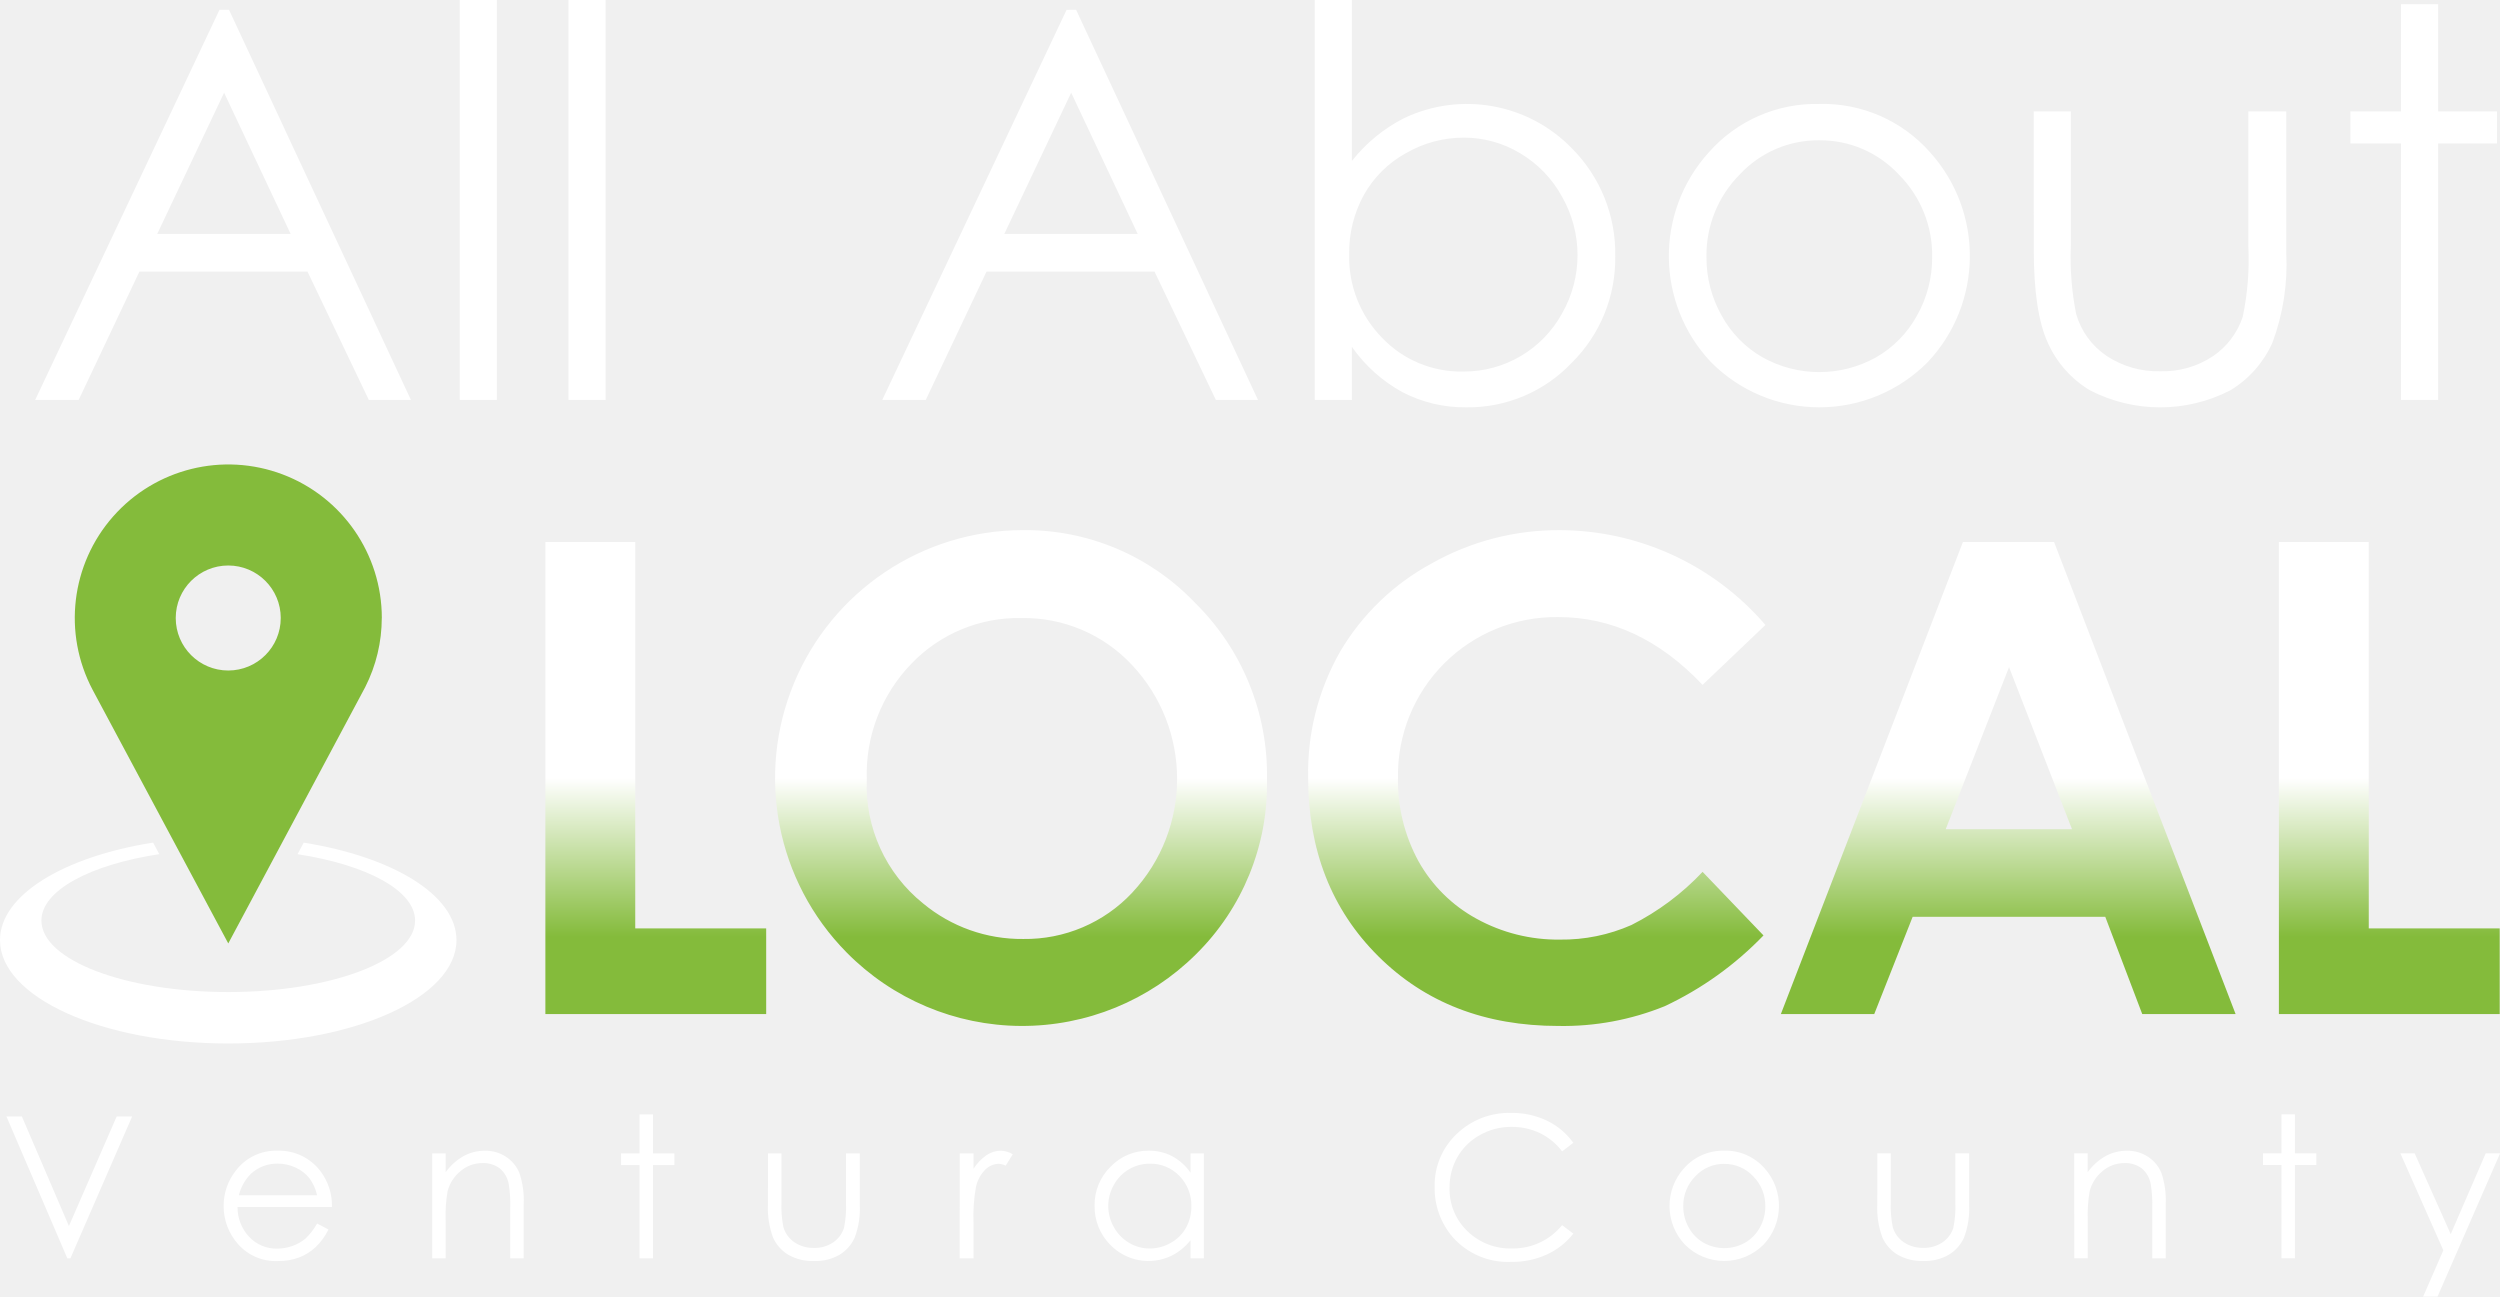
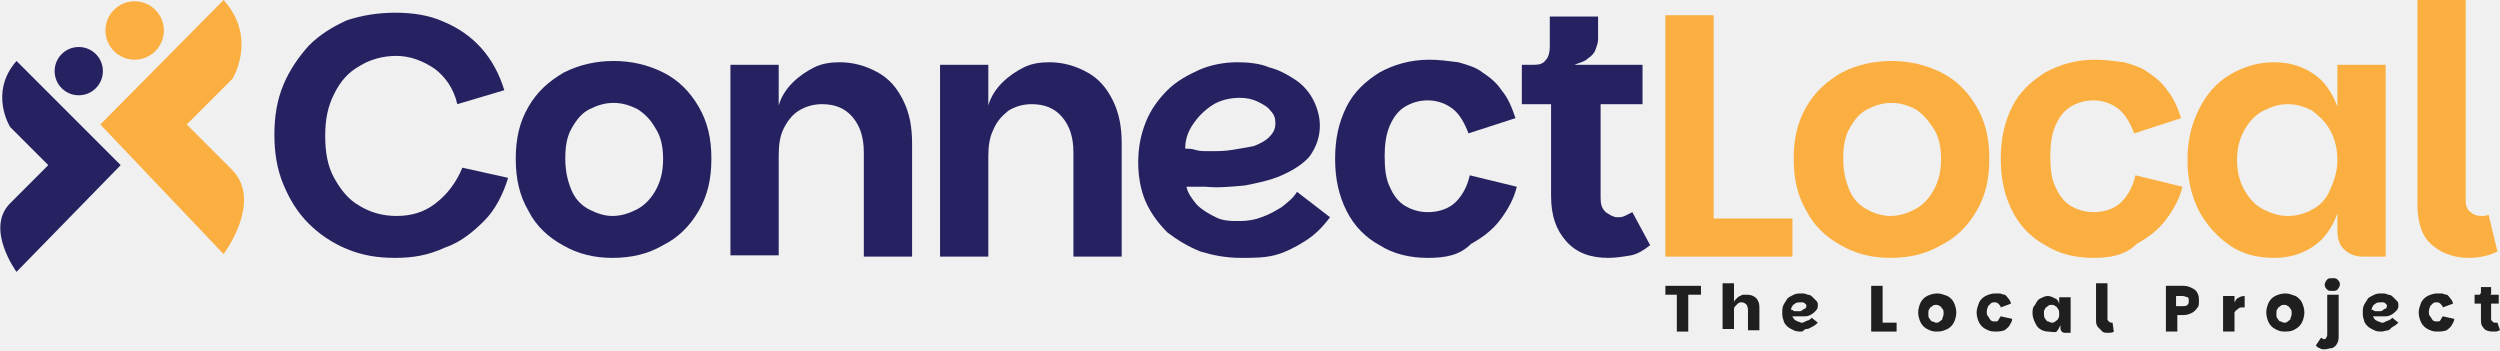
- <svg xmlns="http://www.w3.org/2000/svg" id="title_l" width="222.721" height="115.52" viewBox="0 0 222.721 115.52">
-   <defs>
-     <linearGradient id="linear-gradient" x1="0.5" y1="1" x2="0.5" gradientUnits="objectBoundingBox">
-       <stop offset="0" stop-color="#84bb3b" />
-       <stop offset="0.18" stop-color="#84bb3b" />
-       <stop offset="0.5" stop-color="#fff" />
-       <stop offset="1" stop-color="#fff" />
-     </linearGradient>
-   </defs>
-   <path id="Path_382" data-name="Path 382" d="M27.33,249.842,43.538,284.6H39.786L34.32,273.162H19.348L13.934,284.6H10.059L26.48,249.842Zm-.439,7.384-5.956,12.58H32.818Zm20.994-8.259h3.308V284.6H47.886Zm9.687,0H60.88V284.6H57.573Zm45.224.874L119,284.6h-3.752l-5.466-11.435H94.814L89.4,284.6H85.525l16.421-34.755Zm-.439,7.384L96.4,269.807h11.882Zm21.7,27.371V248.968h3.308v14.341a13.959,13.959,0,0,1,4.649-3.815,13.031,13.031,0,0,1,14.953,2.693,13.248,13.248,0,0,1,3.859,9.6,13.06,13.06,0,0,1-3.895,9.522,12.693,12.693,0,0,1-9.37,3.946,11.985,11.985,0,0,1-5.688-1.347,13.269,13.269,0,0,1-4.508-4.04V284.6Zm13.231-2.528a9.957,9.957,0,0,0,8.8-5.174,10.492,10.492,0,0,0-.011-10.419,10.137,10.137,0,0,0-3.737-3.863,9.7,9.7,0,0,0-5.009-1.383,10.287,10.287,0,0,0-5.151,1.383,9.623,9.623,0,0,0-3.748,3.721,10.609,10.609,0,0,0-1.308,5.269,10.254,10.254,0,0,0,2.935,7.466A9.709,9.709,0,0,0,137.292,282.069Zm31.732-23.84a12.731,12.731,0,0,1,9.846,4.3,13.8,13.8,0,0,1-.2,18.7,13.589,13.589,0,0,1-19.313,0,13.772,13.772,0,0,1-.2-18.678A12.726,12.726,0,0,1,169.023,258.23Zm-.013,3.237a9.546,9.546,0,0,0-7.09,3.048,10.189,10.189,0,0,0-2.963,7.372,10.449,10.449,0,0,0,1.352,5.2,9.576,9.576,0,0,0,3.651,3.722,10.383,10.383,0,0,0,10.1,0,9.576,9.576,0,0,0,3.651-3.722,10.458,10.458,0,0,0,1.352-5.2,10.162,10.162,0,0,0-2.975-7.372A9.554,9.554,0,0,0,169.011,261.467Zm19.1-2.575h3.308v12a25.646,25.646,0,0,0,.473,6.049,6.747,6.747,0,0,0,2.709,3.733,8.229,8.229,0,0,0,4.768,1.37,8.051,8.051,0,0,0,4.7-1.334,6.825,6.825,0,0,0,2.662-3.509,24.793,24.793,0,0,0,.5-6.308v-12h3.379v12.617a19.969,19.969,0,0,1-1.24,8.01,9.488,9.488,0,0,1-3.733,4.218,13.626,13.626,0,0,1-12.522,0,9.407,9.407,0,0,1-3.757-4.253q-1.239-2.73-1.24-8.211Zm32.723-9.545h3.308v9.545h5.245v2.859h-5.245V284.6h-3.308V261.75h-4.512v-2.859h4.512ZM7.5,348.431H8.877l4.189,9.764,4.257-9.764H18.7l-5.5,12.638h-.275Zm27.676,9.537,1.014.533a5.52,5.52,0,0,1-1.153,1.581,4.574,4.574,0,0,1-1.47.915,5.132,5.132,0,0,1-1.849.314,4.467,4.467,0,0,1-3.577-1.5,5.058,5.058,0,0,1-1.29-3.389,5,5,0,0,1,1.092-3.17,4.464,4.464,0,0,1,3.707-1.77,4.612,4.612,0,0,1,3.818,1.813,5.061,5.061,0,0,1,1.032,3.2H28.09a3.8,3.8,0,0,0,1.041,2.669,3.319,3.319,0,0,0,2.486,1.043,3.981,3.981,0,0,0,1.389-.249,3.635,3.635,0,0,0,1.148-.659A5.6,5.6,0,0,0,35.178,357.967Zm0-2.517a4,4,0,0,0-.7-1.538,3.326,3.326,0,0,0-1.217-.928,3.728,3.728,0,0,0-1.592-.352,3.426,3.426,0,0,0-2.365.885,4,4,0,0,0-1.093,1.933Zm10.252-3.729h1.2V353.4a5.028,5.028,0,0,1,1.6-1.439,3.929,3.929,0,0,1,1.907-.477,3.313,3.313,0,0,1,1.86.533,3.172,3.172,0,0,1,1.2,1.435,7.587,7.587,0,0,1,.387,2.81v4.811h-1.2V356.61a10.976,10.976,0,0,0-.134-2.156,2.37,2.37,0,0,0-.8-1.4,2.422,2.422,0,0,0-1.546-.468,2.967,2.967,0,0,0-1.955.722A3.382,3.382,0,0,0,46.8,355.1a12.443,12.443,0,0,0-.172,2.543v3.428h-1.2ZM63.9,348.25h1.2v3.471h1.907v1.04H65.1v8.308H63.9v-8.308H62.254v-1.04H63.9Zm11.446,3.471h1.2v4.365a9.323,9.323,0,0,0,.172,2.2,2.453,2.453,0,0,0,.985,1.357,2.991,2.991,0,0,0,1.734.5,2.93,2.93,0,0,0,1.708-.486,2.49,2.49,0,0,0,.968-1.276,9.019,9.019,0,0,0,.181-2.294v-4.365h1.229v4.588a7.257,7.257,0,0,1-.451,2.913,3.444,3.444,0,0,1-1.358,1.534,4.29,4.29,0,0,1-2.273.554,4.335,4.335,0,0,1-2.281-.554,3.417,3.417,0,0,1-1.366-1.546,7.552,7.552,0,0,1-.451-2.986Zm17.082,0h1.228v1.366a4.314,4.314,0,0,1,1.16-1.207,2.288,2.288,0,0,1,1.272-.4,2.194,2.194,0,0,1,1.065.318l-.627,1.014a1.676,1.676,0,0,0-.636-.163,1.74,1.74,0,0,0-1.16.494,3.125,3.125,0,0,0-.85,1.534,14.706,14.706,0,0,0-.224,3.23v3.162H92.423Zm21.747,0v9.348h-1.186v-1.607a5.157,5.157,0,0,1-1.7,1.383,4.74,4.74,0,0,1-5.447-.975,4.825,4.825,0,0,1-1.4-3.5,4.737,4.737,0,0,1,1.418-3.454,4.622,4.622,0,0,1,3.411-1.435,4.411,4.411,0,0,1,2.084.49,4.743,4.743,0,0,1,1.637,1.469v-1.718Zm-4.807.919a3.624,3.624,0,0,0-3.205,1.879,3.788,3.788,0,0,0,0,3.776,3.682,3.682,0,0,0,1.36,1.4,3.551,3.551,0,0,0,1.832.5,3.752,3.752,0,0,0,1.871-.5,3.481,3.481,0,0,0,1.36-1.347,3.845,3.845,0,0,0,.476-1.913,3.719,3.719,0,0,0-1.068-2.712A3.542,3.542,0,0,0,109.363,352.641Zm37.726-1.864-1,.765a5.45,5.45,0,0,0-1.98-1.628,5.8,5.8,0,0,0-2.539-.554,5.61,5.61,0,0,0-2.8.726,5.21,5.21,0,0,0-2,1.95,5.4,5.4,0,0,0-.709,2.754,5.17,5.17,0,0,0,1.585,3.858,5.493,5.493,0,0,0,4,1.546,5.624,5.624,0,0,0,4.442-2.079l1,.756a6.373,6.373,0,0,1-2.358,1.86,7.4,7.4,0,0,1-3.158.657,6.568,6.568,0,0,1-5.232-2.208,6.663,6.663,0,0,1-1.607-4.5,6.259,6.259,0,0,1,1.946-4.669,6.708,6.708,0,0,1,4.876-1.894,7.159,7.159,0,0,1,3.2.7A6.205,6.205,0,0,1,147.089,350.776Zm13.448.7a4.629,4.629,0,0,1,3.58,1.564,5.017,5.017,0,0,1-.073,6.8,4.942,4.942,0,0,1-7.024,0,5.009,5.009,0,0,1-.073-6.792A4.627,4.627,0,0,1,160.537,351.481Zm0,1.177a3.471,3.471,0,0,0-2.578,1.108,3.705,3.705,0,0,0-1.078,2.681,3.805,3.805,0,0,0,.491,1.89,3.485,3.485,0,0,0,1.328,1.353,3.775,3.775,0,0,0,3.673,0,3.483,3.483,0,0,0,1.328-1.353,3.8,3.8,0,0,0,.491-1.89,3.7,3.7,0,0,0-1.082-2.681A3.475,3.475,0,0,0,160.533,352.658Zm13.633-.937h1.2v4.365a9.324,9.324,0,0,0,.172,2.2,2.46,2.46,0,0,0,.985,1.357,2.993,2.993,0,0,0,1.734.5,2.928,2.928,0,0,0,1.708-.486,2.485,2.485,0,0,0,.968-1.276,9.019,9.019,0,0,0,.181-2.294v-4.365h1.229v4.588a7.257,7.257,0,0,1-.451,2.913,3.445,3.445,0,0,1-1.358,1.534,4.29,4.29,0,0,1-2.273.554,4.335,4.335,0,0,1-2.281-.554,3.417,3.417,0,0,1-1.366-1.546,7.552,7.552,0,0,1-.451-2.986Zm17.538,0h1.2V353.4a5.028,5.028,0,0,1,1.6-1.439,3.929,3.929,0,0,1,1.907-.477,3.314,3.314,0,0,1,1.86.533,3.174,3.174,0,0,1,1.2,1.435,7.592,7.592,0,0,1,.386,2.81v4.811h-1.2V356.61a10.882,10.882,0,0,0-.135-2.156,2.367,2.367,0,0,0-.8-1.4,2.422,2.422,0,0,0-1.546-.468,2.965,2.965,0,0,0-1.955.722,3.38,3.38,0,0,0-1.138,1.787,12.419,12.419,0,0,0-.172,2.543v3.428h-1.2Zm18.465-3.471h1.2v3.471h1.907v1.04h-1.907v8.308h-1.2v-8.308h-1.641v-1.04h1.641Zm10.595,3.471h1.272l3.213,7.2,3.119-7.2h1.28l-5.576,12.767H222.8l1.8-4.128Z" transform="translate(-6.927 -248.968)" fill="#fff" />
-   <path id="Path_383" data-name="Path 383" d="M226.138,465.09h8.006v34.424h11.665v7.635H226.138Zm42.514-1.058A20.883,20.883,0,0,1,284,470.494a21.5,21.5,0,0,1,6.424,15.754,21.264,21.264,0,0,1-6.337,15.582,21.96,21.96,0,0,1-31.113-.172,22.1,22.1,0,0,1,15.677-37.626Zm-.084,7.834a13.2,13.2,0,0,0-9.817,4.06,14.135,14.135,0,0,0-3.979,10.321,13.453,13.453,0,0,0,5.008,11.036,13.735,13.735,0,0,0,8.93,3.174,13.041,13.041,0,0,0,9.7-4.117,14.838,14.838,0,0,0-.029-20.314A13.163,13.163,0,0,0,268.568,471.866Zm66.263.615-5.6,5.337q-5.715-6.039-12.855-6.039a14.084,14.084,0,0,0-14.282,14.281,15.016,15.016,0,0,0,1.827,7.47,13.116,13.116,0,0,0,5.171,5.123,15.015,15.015,0,0,0,7.428,1.86,15.315,15.315,0,0,0,6.371-1.3,22.825,22.825,0,0,0,6.341-4.736l5.426,5.663a29.774,29.774,0,0,1-8.806,6.308,24.062,24.062,0,0,1-9.462,1.758q-9.81,0-16.055-6.218t-6.246-15.939a21.823,21.823,0,0,1,2.844-11.179,21.15,21.15,0,0,1,8.149-7.863,22.98,22.98,0,0,1,11.423-2.973,24.237,24.237,0,0,1,18.326,8.45Zm17.594-7.392h8.118l16.175,42.058H368.4l-3.293-8.664H347.946l-3.422,8.664h-8.319Zm4.108,11.151-5.643,14.439h11.253Zm24.041-11.151h8.006v34.424h11.665v7.635H380.573Z" transform="translate(-177.551 -416.805)" fill="url(#linear-gradient)" />
-   <path id="Path_384" data-name="Path 384" d="M62.541,451.078a13.6,13.6,0,0,1-1.472,6.15l-.34.637L48.865,480.07,36.9,457.7l-.129-.242a13.677,13.677,0,1,1,25.774-6.381Zm-9,0a4.678,4.678,0,1,0-4.678,4.678A4.678,4.678,0,0,0,53.54,451.078Z" transform="translate(-28.529 -396.021)" fill="#84bb3b" />
-   <path id="Path_385" data-name="Path 385" d="M45.547,599.5c0,5.086-9.1,9.209-20.333,9.209S4.881,604.586,4.881,599.5c0-4.022,5.7-7.433,13.639-8.688l.55,1.029c-6.149.936-10.5,3.23-10.5,5.916,0,3.518,7.453,6.37,16.645,6.37s16.646-2.852,16.646-6.37c0-2.683-4.339-4.974-10.473-5.912l.549-1.028C39.857,592.076,45.547,595.483,45.547,599.5Z" transform="translate(-4.881 -515.746)" fill="#fff" />
+ <svg xmlns="http://www.w3.org/2000/svg" version="1.1" x="0px" y="0px" viewBox="0 0 196.8 27.6" enable-background="new 0 0 196.8 27.6" xml:space="preserve">
+   <g id="ConnectLocal">
+     <g>
+       <path fill="#262261" d="M31.1,20.3c-1.4,0-2.6-0.2-3.8-0.7c-1.2-0.5-2.2-1.2-3-2c-0.9-0.9-1.5-1.9-2-3.1c-0.5-1.2-0.7-2.5-0.7-3.9    c0-1.4,0.2-2.7,0.7-3.9s1.2-2.2,2-3.1c0.9-0.9,1.9-1.5,3-2C28.5,1.2,29.8,1,31.1,1c1.4,0,2.7,0.2,3.8,0.7c1.2,0.5,2.2,1.2,3,2.1    c0.8,0.9,1.4,2,1.8,3.3l-3.7,1.1C35.7,6.9,35,6,34.2,5.4c-0.9-0.6-1.9-1-3-1c-1.1,0-2.1,0.3-2.9,0.8c-0.9,0.5-1.5,1.2-2,2.2    s-0.7,2-0.7,3.3c0,1.3,0.2,2.4,0.7,3.3c0.5,0.9,1.1,1.7,2,2.2c0.8,0.5,1.8,0.8,2.9,0.8c1.2,0,2.2-0.3,3.1-1    c0.9-0.7,1.6-1.6,2.1-2.8L40,14c-0.4,1.3-1,2.5-1.9,3.4c-0.9,0.9-1.9,1.7-3.1,2.1C33.7,20.1,32.5,20.3,31.1,20.3z" />
+       <path fill="#262261" d="M48.2,20.3c-1.4,0-2.7-0.3-3.9-1c-1.1-0.6-2.1-1.5-2.7-2.7c-0.7-1.2-1-2.5-1-4.1c0-1.6,0.3-2.9,1-4.1    c0.7-1.2,1.6-2,2.8-2.7c1.2-0.6,2.5-0.9,3.9-0.9c1.4,0,2.7,0.3,3.9,0.9c1.2,0.6,2.1,1.5,2.8,2.7c0.7,1.2,1,2.5,1,4.1    c0,1.6-0.3,2.9-1,4.1c-0.7,1.2-1.6,2.1-2.8,2.7C51,20,49.7,20.3,48.2,20.3z M48.2,17c0.7,0,1.3-0.2,1.9-0.5    c0.6-0.3,1.1-0.8,1.5-1.5c0.4-0.7,0.6-1.5,0.6-2.5c0-1-0.2-1.8-0.6-2.4c-0.4-0.7-0.8-1.1-1.4-1.5c-0.6-0.3-1.2-0.5-1.9-0.5    c-0.7,0-1.3,0.2-1.9,0.5c-0.6,0.3-1,0.8-1.4,1.5c-0.4,0.7-0.5,1.5-0.5,2.4c0,1,0.2,1.8,0.5,2.5s0.8,1.2,1.4,1.5    C47,16.8,47.6,17,48.2,17z" />
+       <path fill="#262261" d="M57.5,20.1V5.1h3.8v3.2c0.2-0.7,0.6-1.3,1.1-1.8s1.1-0.9,1.7-1.2c0.6-0.3,1.3-0.4,2-0.4    c1.1,0,2.1,0.3,3,0.8c0.9,0.5,1.5,1.2,2,2.2c0.5,1,0.7,2.1,0.7,3.4v8.9H68V12c0-1.2-0.3-2.1-0.9-2.8c-0.6-0.7-1.4-1-2.4-1    c-0.7,0-1.3,0.2-1.8,0.5C62.4,9,62,9.5,61.7,10.1c-0.3,0.6-0.4,1.3-0.4,2.1v7.9H57.5z" />
+       <path fill="#262261" d="M74,20.1V5.1h3.8v3.2c0.2-0.7,0.6-1.3,1.1-1.8s1.1-0.9,1.7-1.2c0.6-0.3,1.3-0.4,2-0.4c1.1,0,2.1,0.3,3,0.8    c0.9,0.5,1.5,1.2,2,2.2c0.5,1,0.7,2.1,0.7,3.4v8.9h-3.8V12c0-1.2-0.3-2.1-0.9-2.8c-0.6-0.7-1.4-1-2.4-1c-0.7,0-1.3,0.2-1.8,0.5    c-0.5,0.4-0.9,0.8-1.2,1.5c-0.3,0.6-0.4,1.3-0.4,2.1v7.9H74z" />
+       <path fill="#262261" d="M97.7,20.3c-1.2,0-2.2-0.2-3.2-0.5c-1-0.4-1.8-0.9-2.6-1.5c-0.7-0.7-1.3-1.5-1.7-2.4    c-0.4-0.9-0.6-2-0.6-3.1c0-1.2,0.2-2.2,0.6-3.2c0.4-1,1-1.8,1.7-2.5c0.7-0.7,1.6-1.2,2.5-1.6s2-0.6,3-0.6c0.9,0,1.8,0.1,2.5,0.4    c0.8,0.2,1.5,0.6,2.1,1c0.6,0.4,1.1,1,1.4,1.6c0.3,0.6,0.5,1.3,0.5,2c0,0.9-0.3,1.7-0.8,2.4c-0.5,0.6-1.3,1.1-2.2,1.5    c-0.9,0.4-1.9,0.6-2.9,0.8c-1.1,0.1-2.1,0.2-3.1,0.1c-0.2,0-0.4,0-0.6,0c-0.2,0-0.4,0-0.6,0c-0.2,0-0.3,0-0.3,0    c0.1,0.5,0.4,0.9,0.8,1.4c0.4,0.4,0.9,0.7,1.5,1s1.2,0.3,1.9,0.3c0.6,0,1.2-0.1,1.7-0.3c0.6-0.2,1.1-0.5,1.6-0.8    c0.5-0.4,0.9-0.7,1.2-1.2l2.6,2c-0.6,0.8-1.2,1.4-2,1.9c-0.8,0.5-1.6,0.9-2.4,1.1S98.6,20.3,97.7,20.3z M95.2,11.9    c0.6,0,1.2,0,1.8-0.1c0.6-0.1,1.2-0.2,1.7-0.3c0.5-0.2,0.9-0.4,1.2-0.7c0.3-0.3,0.5-0.6,0.5-1.1c0-0.4-0.1-0.7-0.4-1    c-0.2-0.3-0.6-0.5-1-0.7c-0.4-0.2-0.9-0.3-1.4-0.3c-0.8,0-1.6,0.2-2.2,0.6c-0.6,0.4-1.1,0.9-1.5,1.5c-0.4,0.6-0.6,1.2-0.6,1.9    c0.2,0,0.5,0,0.8,0.1C94.4,11.9,94.8,11.9,95.2,11.9z" />
+       <path fill="#262261" d="M112.4,20.3c-1.4,0-2.7-0.3-3.8-1c-1.1-0.6-2-1.5-2.6-2.7s-0.9-2.5-0.9-4.1c0-1.6,0.3-2.9,0.9-4.1    c0.6-1.2,1.5-2,2.6-2.7c1.1-0.6,2.4-1,3.9-1c0.8,0,1.5,0.1,2.3,0.2c0.7,0.2,1.4,0.4,1.9,0.8c0.6,0.4,1.1,0.8,1.5,1.4    c0.5,0.6,0.8,1.3,1.1,2.2l-3.7,1.2c-0.3-0.8-0.7-1.5-1.2-1.9s-1.2-0.7-2-0.7c-0.7,0-1.3,0.2-1.8,0.5c-0.5,0.3-0.9,0.8-1.2,1.5    c-0.3,0.7-0.4,1.5-0.4,2.4c0,1,0.1,1.8,0.4,2.4c0.3,0.7,0.7,1.2,1.2,1.5s1.1,0.5,1.8,0.5c0.9,0,1.7-0.3,2.2-0.8    c0.5-0.5,0.9-1.2,1.1-2.1l3.7,0.9c-0.2,0.9-0.7,1.8-1.3,2.6c-0.6,0.8-1.4,1.4-2.3,1.9C114.9,20.1,113.8,20.3,112.4,20.3z" />
+       <path fill="#262261" d="M126.6,20.3c-1.4,0-2.5-0.4-3.3-1.3s-1.2-2-1.2-3.6V8.2h-2.3V5.1h9.5v3.1h-3.3v7.4c0,0.5,0.1,0.8,0.4,1.1    c0.3,0.2,0.6,0.4,0.9,0.4c0.2,0,0.4,0,0.6-0.1c0.2-0.1,0.4-0.2,0.6-0.3l1.4,2.6c-0.5,0.4-1,0.7-1.5,0.8    C127.8,20.2,127.2,20.3,126.6,20.3z M120.8,6.3V5.1c0.4,0,0.7-0.1,0.9-0.4c0.2-0.2,0.3-0.6,0.3-1V1.3h3.8v1.8    c0,0.3-0.1,0.5-0.2,0.8c-0.1,0.3-0.3,0.5-0.6,0.7c-0.2,0.2-0.5,0.3-0.8,0.4L120.8,6.3z" />
+       <path fill="#FAAF40" d="M134.9,1.2v16h6.2v3h-10v-19H134.9z" />
+       <path fill="#FAAF40" d="M148.8,20.3c-1.4,0-2.7-0.3-3.9-1c-1.1-0.6-2.1-1.5-2.7-2.7c-0.7-1.2-1-2.5-1-4.1c0-1.6,0.3-2.9,1-4.1    c0.7-1.2,1.6-2,2.8-2.7c1.2-0.6,2.5-0.9,3.9-0.9c1.4,0,2.7,0.3,3.9,0.9c1.2,0.6,2.1,1.5,2.8,2.7c0.7,1.2,1,2.5,1,4.1    c0,1.6-0.3,2.9-1,4.1c-0.7,1.2-1.6,2.1-2.8,2.7C151.6,20,150.3,20.3,148.8,20.3z M148.8,17c0.7,0,1.3-0.2,1.9-0.5    c0.6-0.3,1.1-0.8,1.5-1.5s0.6-1.5,0.6-2.5c0-1-0.2-1.8-0.6-2.4s-0.8-1.1-1.4-1.5c-0.6-0.3-1.2-0.5-1.9-0.5s-1.3,0.2-1.9,0.5    c-0.6,0.3-1,0.8-1.4,1.5c-0.4,0.7-0.5,1.5-0.5,2.4c0,1,0.2,1.8,0.5,2.5s0.8,1.2,1.4,1.5C147.5,16.8,148.2,17,148.8,17z" />
+       <path fill="#FAAF40" d="M164.8,20.3c-1.4,0-2.7-0.3-3.8-1c-1.1-0.6-2-1.5-2.6-2.7s-0.9-2.5-0.9-4.1c0-1.6,0.3-2.9,0.9-4.1    c0.6-1.2,1.5-2,2.6-2.7c1.1-0.6,2.4-1,3.9-1c0.8,0,1.5,0.1,2.3,0.2c0.7,0.2,1.4,0.4,1.9,0.8c0.6,0.4,1.1,0.8,1.5,1.4    c0.5,0.6,0.8,1.3,1.1,2.2l-3.7,1.2c-0.3-0.8-0.7-1.5-1.2-1.9s-1.2-0.7-2-0.7c-0.7,0-1.3,0.2-1.8,0.5c-0.5,0.3-0.9,0.8-1.2,1.5    c-0.3,0.7-0.4,1.5-0.4,2.4c0,1,0.1,1.8,0.4,2.4c0.3,0.7,0.7,1.2,1.2,1.5s1.1,0.5,1.8,0.5c0.9,0,1.7-0.3,2.2-0.8    c0.5-0.5,0.9-1.2,1.1-2.1l3.7,0.9c-0.2,0.9-0.7,1.8-1.3,2.6c-0.6,0.8-1.4,1.4-2.3,1.9C167.3,20.1,166.1,20.3,164.8,20.3z" />
+       <path fill="#FAAF40" d="M179,20.3c-1.3,0-2.5-0.3-3.5-1c-1-0.7-1.8-1.6-2.4-2.7c-0.6-1.2-0.9-2.5-0.9-4c0-1.5,0.3-2.8,0.9-4    c0.6-1.2,1.4-2.1,2.4-2.7s2.2-1,3.5-1c1.2,0,2.2,0.3,3.1,0.9c0.9,0.6,1.5,1.5,1.9,2.6V5.1h3.8v15.1h-1.8c-0.6,0-1.1-0.2-1.5-0.6    c-0.4-0.4-0.5-0.9-0.5-1.5v-1.3c-0.4,1.1-1,2-1.9,2.6C181.2,20,180.2,20.3,179,20.3z M180.1,17c0.7,0,1.4-0.2,1.9-0.5    c0.6-0.3,1.1-0.8,1.4-1.5s0.6-1.4,0.6-2.4c0-0.9-0.2-1.7-0.6-2.4s-0.9-1.1-1.4-1.5c-0.6-0.3-1.2-0.5-1.9-0.5    c-0.7,0-1.3,0.2-1.9,0.5c-0.6,0.3-1.1,0.8-1.5,1.5c-0.4,0.7-0.6,1.5-0.6,2.4c0,0.9,0.2,1.7,0.6,2.4c0.4,0.7,0.9,1.2,1.5,1.5    C178.8,16.8,179.4,17,180.1,17z" />
+       <path fill="#FAAF40" d="M190.3,16.1V0h3.8v15.8c0,0.4,0.1,0.7,0.4,0.9c0.2,0.2,0.5,0.3,0.8,0.3c0.2,0,0.4,0,0.6-0.1l0.7,2.9    c-0.6,0.3-1.4,0.5-2.2,0.5c-0.7,0-1.3-0.1-2-0.4c-0.6-0.3-1.2-0.7-1.6-1.4C190.5,17.9,190.3,17.1,190.3,16.1z" />
+     </g>
+   </g>
+   <g id="Shape_1_copy_1_" enable-background="new    ">
+     <g id="Shape_1_copy">
+       <g>
+         <path fill-rule="evenodd" clip-rule="evenodd" fill="#262261" d="M1.3,4.8c-2.2,2.5-0.5,5.2-0.5,5.2l3,3l-3,3     c-2,2,0.5,5.4,0.5,5.4l8.2-8.4L1.3,4.8z" />
+       </g>
+     </g>
+   </g>
+   <g id="Shape_1_1_" enable-background="new    ">
+     <g id="Shape_1">
+       <g>
+         <path fill-rule="evenodd" clip-rule="evenodd" fill="#FAAF40" d="M18.3,13.4l-3.6-3.6l3.6-3.6c0,0,2-3.2-0.7-6.2L7.9,9.8L17.6,20     C17.6,20,20.7,15.9,18.3,13.4z" />
+       </g>
+     </g>
+   </g>
+   <g id="Ellipse_1_copy_1_" enable-background="new    ">
+     <g id="Ellipse_1_copy">
+       <g>
+         <ellipse fill-rule="evenodd" clip-rule="evenodd" fill="#262261" cx="6.2" cy="5.6" rx="1.9" ry="1.9" />
+       </g>
+     </g>
+   </g>
+   <g id="Ellipse_1_1_" enable-background="new    ">
+     <g id="Ellipse_1">
+       <g>
+         <ellipse fill-rule="evenodd" clip-rule="evenodd" fill="#FAAF40" cx="10.6" cy="2.4" rx="2.3" ry="2.3" />
+       </g>
+     </g>
+   </g>
+   <g id="The_Local_Project">
+     <g>
+       <path fill="#1F1F1F" d="M131.1,22.5h2.8v0.7h-1v2.9H132v-2.9h-0.9V22.5z" />
+       <path fill="#1F1F1F" d="M135.6,26.1v-3.8h0.9v1.5c0-0.1,0.1-0.2,0.2-0.3c0.1-0.1,0.2-0.2,0.3-0.2c0.1-0.1,0.2-0.1,0.4-0.1    c0.2,0,0.4,0,0.6,0.1c0.2,0.1,0.3,0.2,0.4,0.4c0.1,0.2,0.1,0.4,0.1,0.6v1.7h-0.9v-1.5c0-0.2,0-0.3-0.1-0.5    c-0.1-0.1-0.2-0.2-0.4-0.2c-0.1,0-0.2,0-0.3,0.1s-0.1,0.1-0.2,0.2s-0.1,0.2-0.1,0.3v1.5H135.6z" />
+       <path fill="#1F1F1F" d="M141.8,26.1c-0.2,0-0.4,0-0.6-0.1s-0.4-0.2-0.5-0.3s-0.3-0.3-0.3-0.5c-0.1-0.2-0.1-0.4-0.1-0.6    c0-0.2,0-0.4,0.1-0.6c0.1-0.2,0.2-0.3,0.3-0.5c0.1-0.1,0.3-0.2,0.5-0.3s0.4-0.1,0.6-0.1c0.2,0,0.3,0,0.5,0.1    c0.2,0,0.3,0.1,0.4,0.2s0.2,0.2,0.3,0.3c0.1,0.1,0.1,0.2,0.1,0.4c0,0.2-0.1,0.3-0.2,0.4c-0.1,0.1-0.2,0.2-0.4,0.3    c-0.2,0.1-0.3,0.1-0.5,0.1s-0.4,0-0.6,0c0,0-0.1,0-0.1,0c0,0-0.1,0-0.1,0c0,0,0,0-0.1,0c0,0.1,0.1,0.1,0.1,0.2    c0.1,0.1,0.1,0.1,0.3,0.2c0.1,0,0.2,0.1,0.3,0.1s0.2,0,0.3-0.1c0.1,0,0.2-0.1,0.3-0.1c0.1-0.1,0.2-0.1,0.2-0.2l0.5,0.4    c-0.1,0.1-0.2,0.2-0.4,0.3s-0.3,0.2-0.5,0.2S142,26.1,141.8,26.1z M141.3,24.5c0.1,0,0.2,0,0.3,0c0.1,0,0.2,0,0.3-0.1    s0.2-0.1,0.2-0.1s0.1-0.1,0.1-0.2c0-0.1,0-0.1-0.1-0.2c0,0-0.1-0.1-0.2-0.1c-0.1,0-0.1,0-0.2,0c-0.1,0-0.3,0-0.4,0.1    c-0.1,0.1-0.2,0.1-0.2,0.2c-0.1,0.1-0.1,0.2-0.1,0.3c0,0,0.1,0,0.1,0C141.2,24.5,141.3,24.5,141.3,24.5z" />
+       <path fill="#1F1F1F" d="M148.2,22.5v2.9h1.1v0.7h-2v-3.6H148.2z" />
+       <path fill="#1F1F1F" d="M152.4,26.1c-0.3,0-0.5-0.1-0.7-0.2s-0.4-0.3-0.5-0.5c-0.1-0.2-0.2-0.5-0.2-0.8c0-0.3,0.1-0.6,0.2-0.8    c0.1-0.2,0.3-0.4,0.5-0.5c0.2-0.1,0.5-0.2,0.8-0.2c0.3,0,0.5,0.1,0.8,0.2c0.2,0.1,0.4,0.3,0.5,0.5s0.2,0.5,0.2,0.8    c0,0.3-0.1,0.6-0.2,0.8s-0.3,0.4-0.5,0.5C152.9,26.1,152.7,26.1,152.4,26.1z M152.4,25.4c0.1,0,0.2,0,0.3-0.1    c0.1-0.1,0.2-0.1,0.2-0.2s0.1-0.2,0.1-0.4c0-0.2,0-0.3-0.1-0.4s-0.1-0.2-0.2-0.2c-0.1-0.1-0.2-0.1-0.3-0.1s-0.2,0-0.3,0.1    c-0.1,0.1-0.2,0.1-0.2,0.2c-0.1,0.1-0.1,0.2-0.1,0.4c0,0.2,0,0.3,0.1,0.4s0.1,0.2,0.2,0.2C152.2,25.3,152.3,25.4,152.4,25.4z" />
+       <path fill="#1F1F1F" d="M157,26.1c-0.3,0-0.5-0.1-0.7-0.2c-0.2-0.1-0.4-0.3-0.5-0.5c-0.1-0.2-0.2-0.5-0.2-0.8    c0-0.3,0.1-0.5,0.2-0.8c0.1-0.2,0.3-0.4,0.5-0.5c0.2-0.1,0.5-0.2,0.7-0.2c0.1,0,0.3,0,0.4,0c0.1,0,0.3,0.1,0.4,0.1    s0.2,0.2,0.3,0.3c0.1,0.1,0.2,0.3,0.2,0.4l-0.8,0.3c0-0.1-0.1-0.2-0.2-0.3c-0.1-0.1-0.2-0.1-0.3-0.1c-0.1,0-0.2,0-0.3,0.1    c-0.1,0.1-0.1,0.1-0.2,0.2c0,0.1-0.1,0.2-0.1,0.4c0,0.2,0,0.3,0.1,0.4s0.1,0.2,0.2,0.3c0.1,0.1,0.2,0.1,0.3,0.1    c0.2,0,0.3,0,0.3-0.1c0.1-0.1,0.1-0.2,0.2-0.3l0.9,0.2c0,0.2-0.1,0.3-0.2,0.5c-0.1,0.2-0.3,0.3-0.4,0.4    C157.5,26.1,157.3,26.1,157,26.1z" />
+       <path fill="#1F1F1F" d="M161.2,26.1c-0.2,0-0.5-0.1-0.6-0.2c-0.2-0.1-0.3-0.3-0.4-0.5c-0.1-0.2-0.2-0.5-0.2-0.7    c0-0.3,0-0.5,0.2-0.7c0.1-0.2,0.2-0.4,0.4-0.5c0.2-0.1,0.4-0.2,0.6-0.2c0.2,0,0.4,0.1,0.6,0.2s0.3,0.3,0.3,0.5v-0.6h0.9v2.8h-0.4    c-0.1,0-0.2,0-0.3-0.1c-0.1-0.1-0.1-0.2-0.1-0.3v-0.2c-0.1,0.2-0.2,0.4-0.3,0.5S161.4,26.1,161.2,26.1z M161.5,25.4    c0.1,0,0.2,0,0.3-0.1c0.1-0.1,0.2-0.1,0.2-0.2c0.1-0.1,0.1-0.2,0.1-0.4c0-0.1,0-0.3-0.1-0.4c-0.1-0.1-0.1-0.2-0.2-0.2    c-0.1-0.1-0.2-0.1-0.3-0.1c-0.1,0-0.2,0-0.3,0.1s-0.2,0.1-0.2,0.2c-0.1,0.1-0.1,0.2-0.1,0.4c0,0.1,0,0.3,0.1,0.4    c0.1,0.1,0.1,0.2,0.2,0.2C161.3,25.3,161.4,25.4,161.5,25.4z" />
+       <path fill="#1F1F1F" d="M165,25.2v-2.9h0.9v2.8c0,0.1,0,0.1,0.1,0.2c0,0,0.1,0.1,0.2,0.1c0,0,0.1,0,0.1,0l0.1,0.7    c-0.1,0.1-0.3,0.1-0.5,0.1c-0.1,0-0.3,0-0.4-0.1s-0.2-0.2-0.3-0.3C165,25.6,165,25.4,165,25.2z" />
+       <path fill="#1F1F1F" d="M170.5,26.1v-3.6h1.4c0.3,0,0.5,0.1,0.7,0.2s0.3,0.2,0.4,0.4c0.1,0.2,0.1,0.4,0.1,0.6c0,0.2,0,0.4-0.1,0.5    s-0.2,0.3-0.4,0.4s-0.4,0.2-0.7,0.2h-0.5v1.3H170.5z M171.3,24.1h0.5c0.2,0,0.3,0,0.4-0.1c0.1-0.1,0.1-0.2,0.1-0.3    c0-0.1,0-0.3-0.1-0.3s-0.2-0.1-0.4-0.1h-0.5V24.1z" />
+       <path fill="#1F1F1F" d="M175,26.1v-2.8h0.9v2.8H175z M175.7,24.9l0.1-0.9c0.1-0.2,0.2-0.4,0.3-0.5c0.2-0.1,0.3-0.2,0.6-0.2v0.9    c0,0-0.1,0-0.1,0c0,0-0.1,0-0.1,0c-0.1,0-0.2,0-0.3,0.1c-0.1,0.1-0.2,0.1-0.3,0.3c-0.1,0.1-0.1,0.3-0.1,0.4H175.7z" />
+       <path fill="#1F1F1F" d="M179.8,26.1c-0.3,0-0.5-0.1-0.7-0.2s-0.4-0.3-0.5-0.5c-0.1-0.2-0.2-0.5-0.2-0.8c0-0.3,0.1-0.6,0.2-0.8    c0.1-0.2,0.3-0.4,0.5-0.5c0.2-0.1,0.5-0.2,0.8-0.2c0.3,0,0.5,0.1,0.8,0.2c0.2,0.1,0.4,0.3,0.5,0.5s0.2,0.5,0.2,0.8    c0,0.3-0.1,0.6-0.2,0.8s-0.3,0.4-0.5,0.5C180.4,26.1,180.1,26.1,179.8,26.1z M179.8,25.4c0.1,0,0.2,0,0.3-0.1    c0.1-0.1,0.2-0.1,0.2-0.2s0.1-0.2,0.1-0.4c0-0.2,0-0.3-0.1-0.4s-0.1-0.2-0.2-0.2c-0.1-0.1-0.2-0.1-0.3-0.1s-0.2,0-0.3,0.1    c-0.1,0.1-0.2,0.1-0.2,0.2c-0.1,0.1-0.1,0.2-0.1,0.4c0,0.2,0,0.3,0.1,0.4s0.1,0.2,0.2,0.2C179.6,25.3,179.7,25.4,179.8,25.4z" />
+       <path fill="#1F1F1F" d="M183,27.5c-0.1,0-0.3,0-0.4-0.1c-0.1,0-0.2-0.1-0.3-0.2l0.4-0.6c0.1,0,0.2,0.1,0.2,0.1    c0.1,0,0.2,0,0.2-0.1c0.1-0.1,0.1-0.2,0.1-0.3v-3.1h0.9v3.2c0,0.2,0,0.4-0.1,0.6s-0.2,0.3-0.4,0.4C183.4,27.4,183.2,27.5,183,27.5    z M183.6,22.9c-0.2,0-0.3,0-0.4-0.1c-0.1-0.1-0.2-0.2-0.2-0.4c0-0.1,0.1-0.3,0.2-0.4c0.1-0.1,0.2-0.1,0.4-0.1c0.2,0,0.3,0,0.4,0.1    s0.2,0.2,0.2,0.4c0,0.1-0.1,0.3-0.2,0.4C183.9,22.9,183.8,22.9,183.6,22.9z" />
+       <path fill="#1F1F1F" d="M187.5,26.1c-0.2,0-0.4,0-0.6-0.1s-0.4-0.2-0.5-0.3s-0.3-0.3-0.3-0.5c-0.1-0.2-0.1-0.4-0.1-0.6    c0-0.2,0-0.4,0.1-0.6c0.1-0.2,0.2-0.3,0.3-0.5c0.1-0.1,0.3-0.2,0.5-0.3s0.4-0.1,0.6-0.1c0.2,0,0.3,0,0.5,0.1    c0.2,0,0.3,0.1,0.4,0.2s0.2,0.2,0.3,0.3c0.1,0.1,0.1,0.2,0.1,0.4c0,0.2-0.1,0.3-0.2,0.4c-0.1,0.1-0.2,0.2-0.4,0.3    c-0.2,0.1-0.3,0.1-0.5,0.1s-0.4,0-0.6,0c0,0-0.1,0-0.1,0c0,0-0.1,0-0.1,0c0,0,0,0-0.1,0c0,0.1,0.1,0.1,0.1,0.2    c0.1,0.1,0.1,0.1,0.3,0.2c0.1,0,0.2,0.1,0.3,0.1s0.2,0,0.3-0.1c0.1,0,0.2-0.1,0.3-0.1c0.1-0.1,0.2-0.1,0.2-0.2l0.5,0.4    c-0.1,0.1-0.2,0.2-0.4,0.3S188.1,26,188,26S187.6,26.1,187.5,26.1z M187,24.5c0.1,0,0.2,0,0.3,0c0.1,0,0.2,0,0.3-0.1    s0.2-0.1,0.2-0.1s0.1-0.1,0.1-0.2c0-0.1,0-0.1-0.1-0.2c0,0-0.1-0.1-0.2-0.1c-0.1,0-0.1,0-0.2,0c-0.1,0-0.3,0-0.4,0.1    c-0.1,0.1-0.2,0.1-0.2,0.2c-0.1,0.1-0.1,0.2-0.1,0.3c0,0,0.1,0,0.1,0C186.9,24.5,187,24.5,187,24.5z" />
+       <path fill="#1F1F1F" d="M191.8,26.1c-0.3,0-0.5-0.1-0.7-0.2c-0.2-0.1-0.4-0.3-0.5-0.5c-0.1-0.2-0.2-0.5-0.2-0.8    c0-0.3,0.1-0.5,0.2-0.8c0.1-0.2,0.3-0.4,0.5-0.5c0.2-0.1,0.5-0.2,0.7-0.2c0.1,0,0.3,0,0.4,0c0.1,0,0.3,0.1,0.4,0.1    s0.2,0.2,0.3,0.3c0.1,0.1,0.2,0.3,0.2,0.4l-0.8,0.3c0-0.1-0.1-0.2-0.2-0.3c-0.1-0.1-0.2-0.1-0.3-0.1c-0.1,0-0.2,0-0.3,0.1    c-0.1,0.1-0.1,0.1-0.2,0.2c0,0.1-0.1,0.2-0.1,0.4c0,0.2,0,0.3,0.1,0.4s0.1,0.2,0.2,0.3c0.1,0.1,0.2,0.1,0.3,0.1    c0.2,0,0.3,0,0.3-0.1c0.1-0.1,0.1-0.2,0.2-0.3l0.9,0.2c0,0.2-0.1,0.3-0.2,0.5c-0.1,0.2-0.3,0.3-0.4,0.4    C192.3,26.1,192.1,26.1,191.8,26.1z" />
+       <path fill="#1F1F1F" d="M196.2,26.1c-0.3,0-0.6-0.1-0.7-0.3c-0.2-0.2-0.2-0.4-0.2-0.7v-1.2h-0.5v-0.7h1.9v0.7h-0.6v1.2    c0,0.1,0,0.1,0.1,0.2s0.1,0.1,0.2,0.1c0,0,0.1,0,0.1,0c0,0,0.1,0,0.1,0l0.2,0.6c-0.1,0-0.2,0.1-0.3,0.1    C196.4,26.1,196.3,26.1,196.2,26.1z M195,23.5v-0.2c0.1,0,0.1,0,0.2-0.1c0,0,0.1-0.1,0.1-0.2v-0.4h0.8v0.3c0,0,0,0.1,0,0.2    c0,0.1-0.1,0.1-0.1,0.1c0,0-0.1,0.1-0.2,0.1L195,23.5z" />
+     </g>
+   </g>
</svg>
